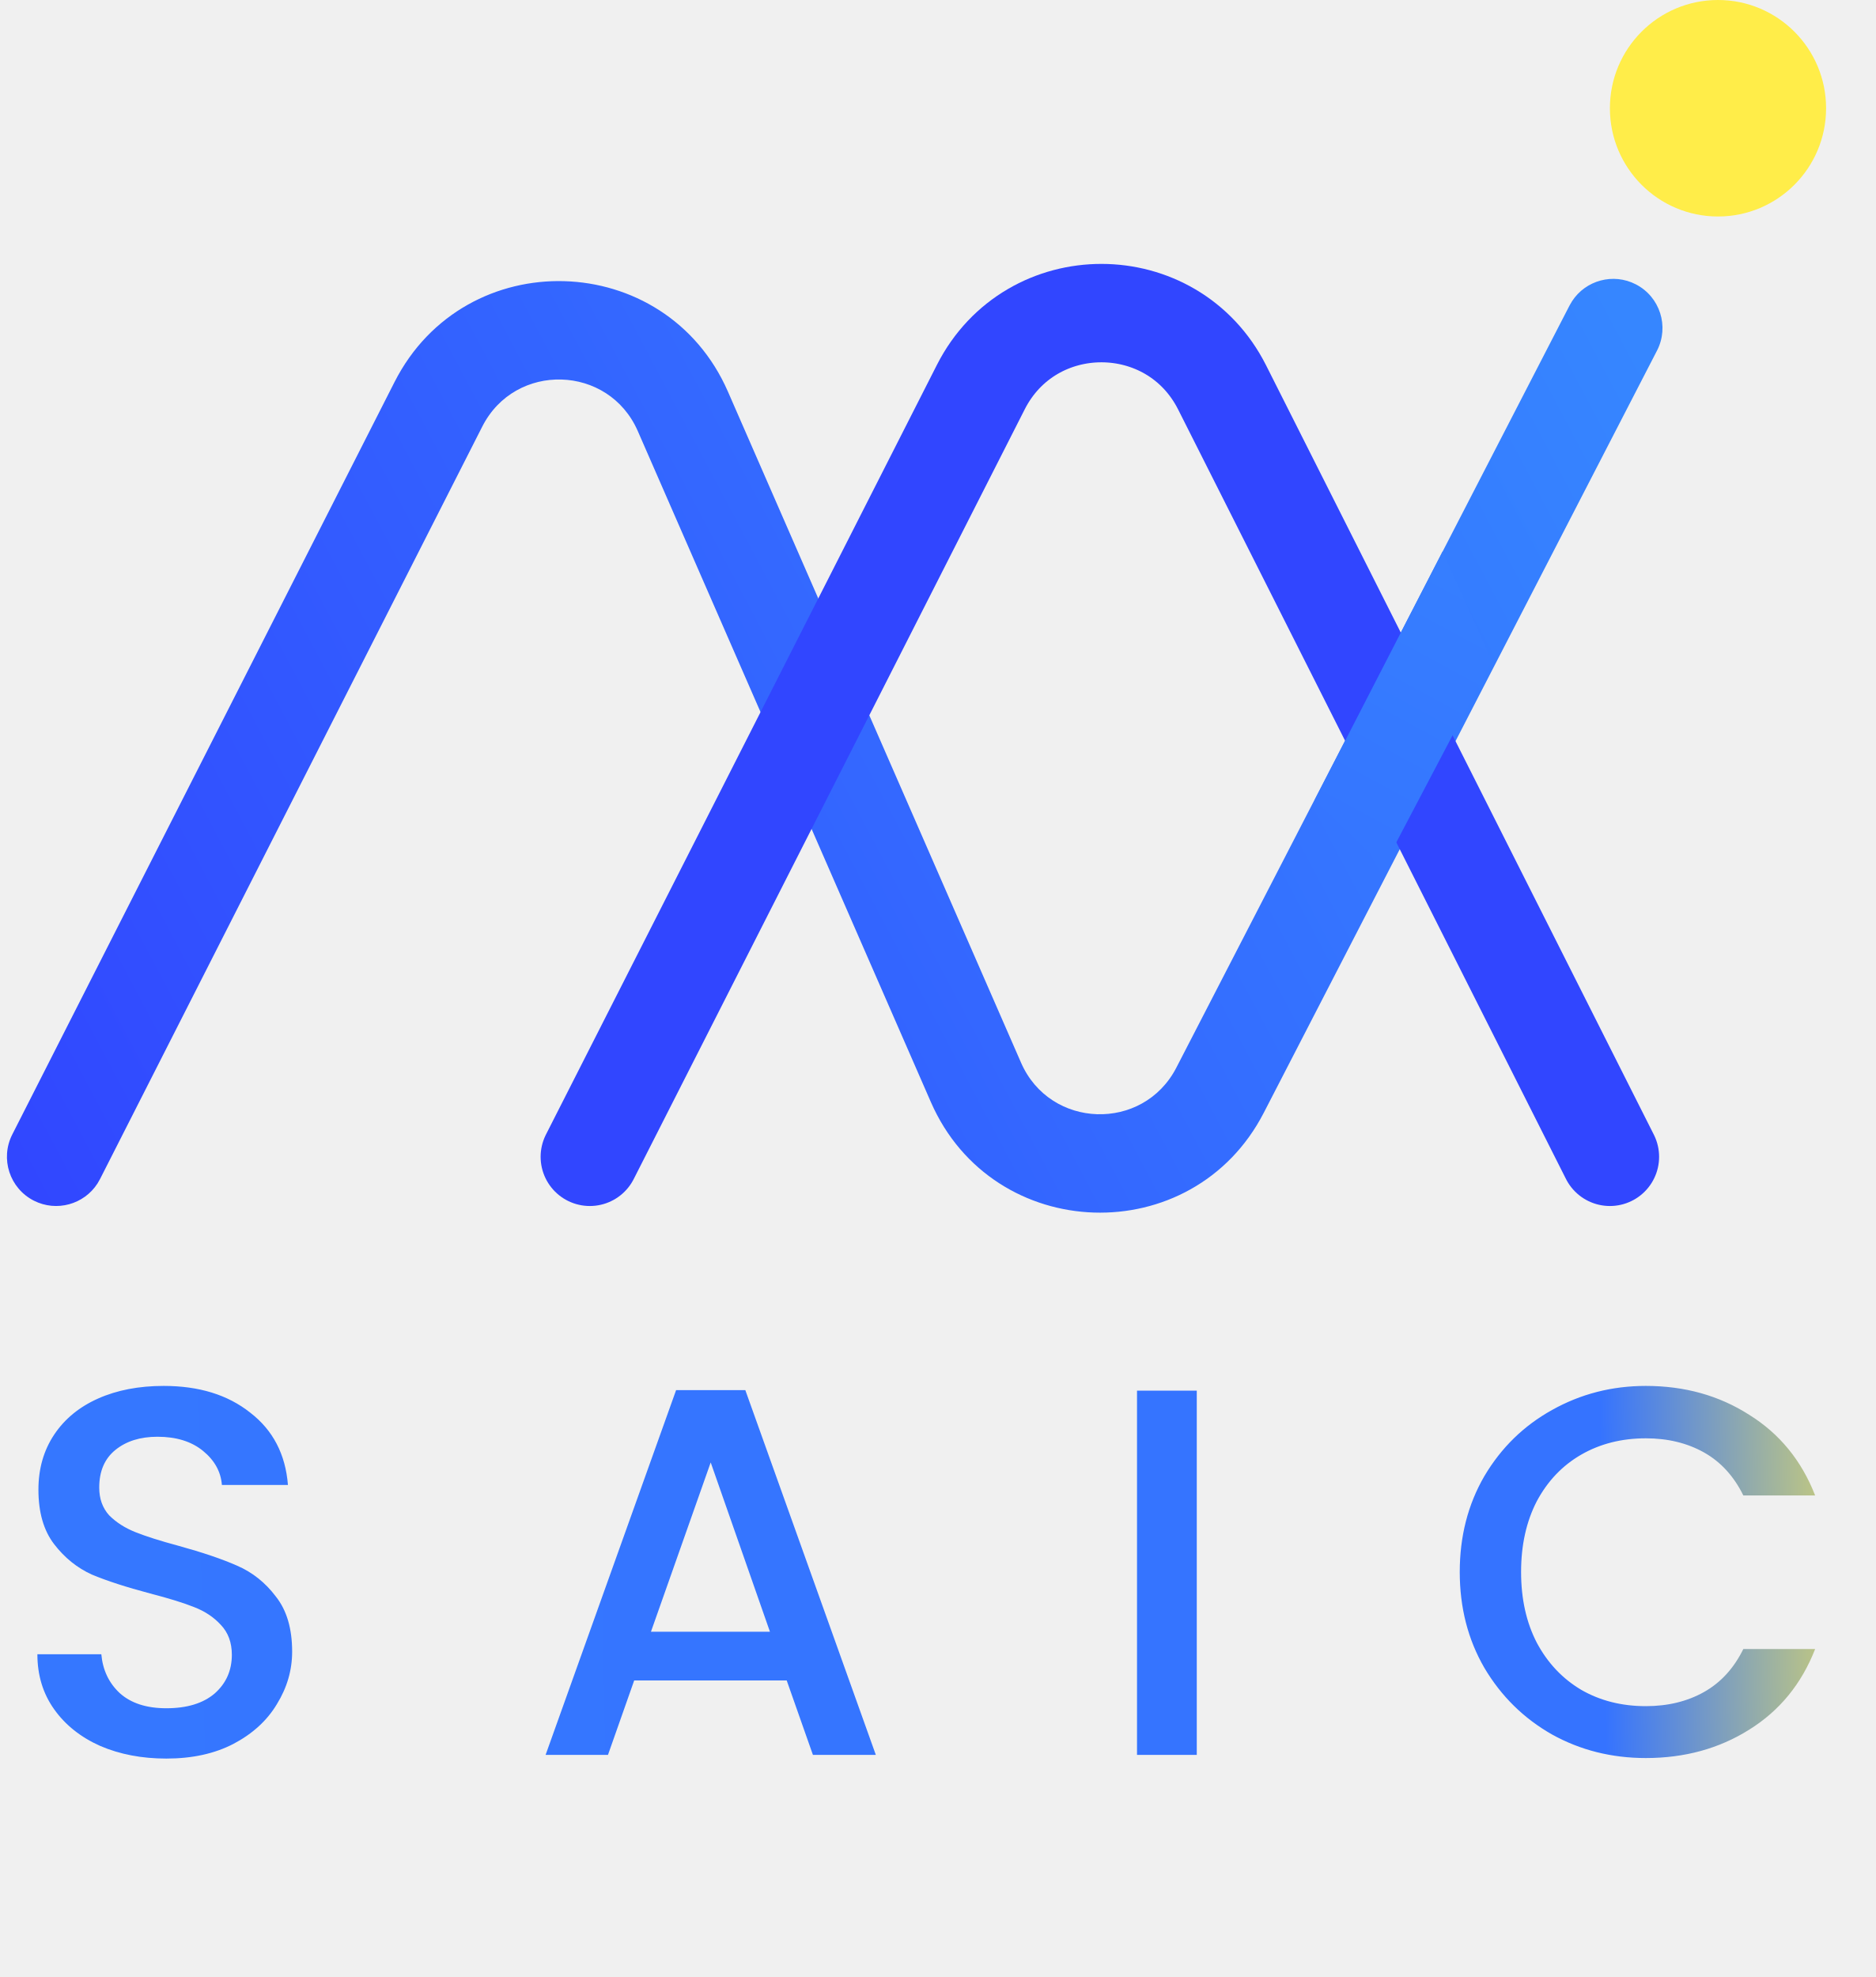
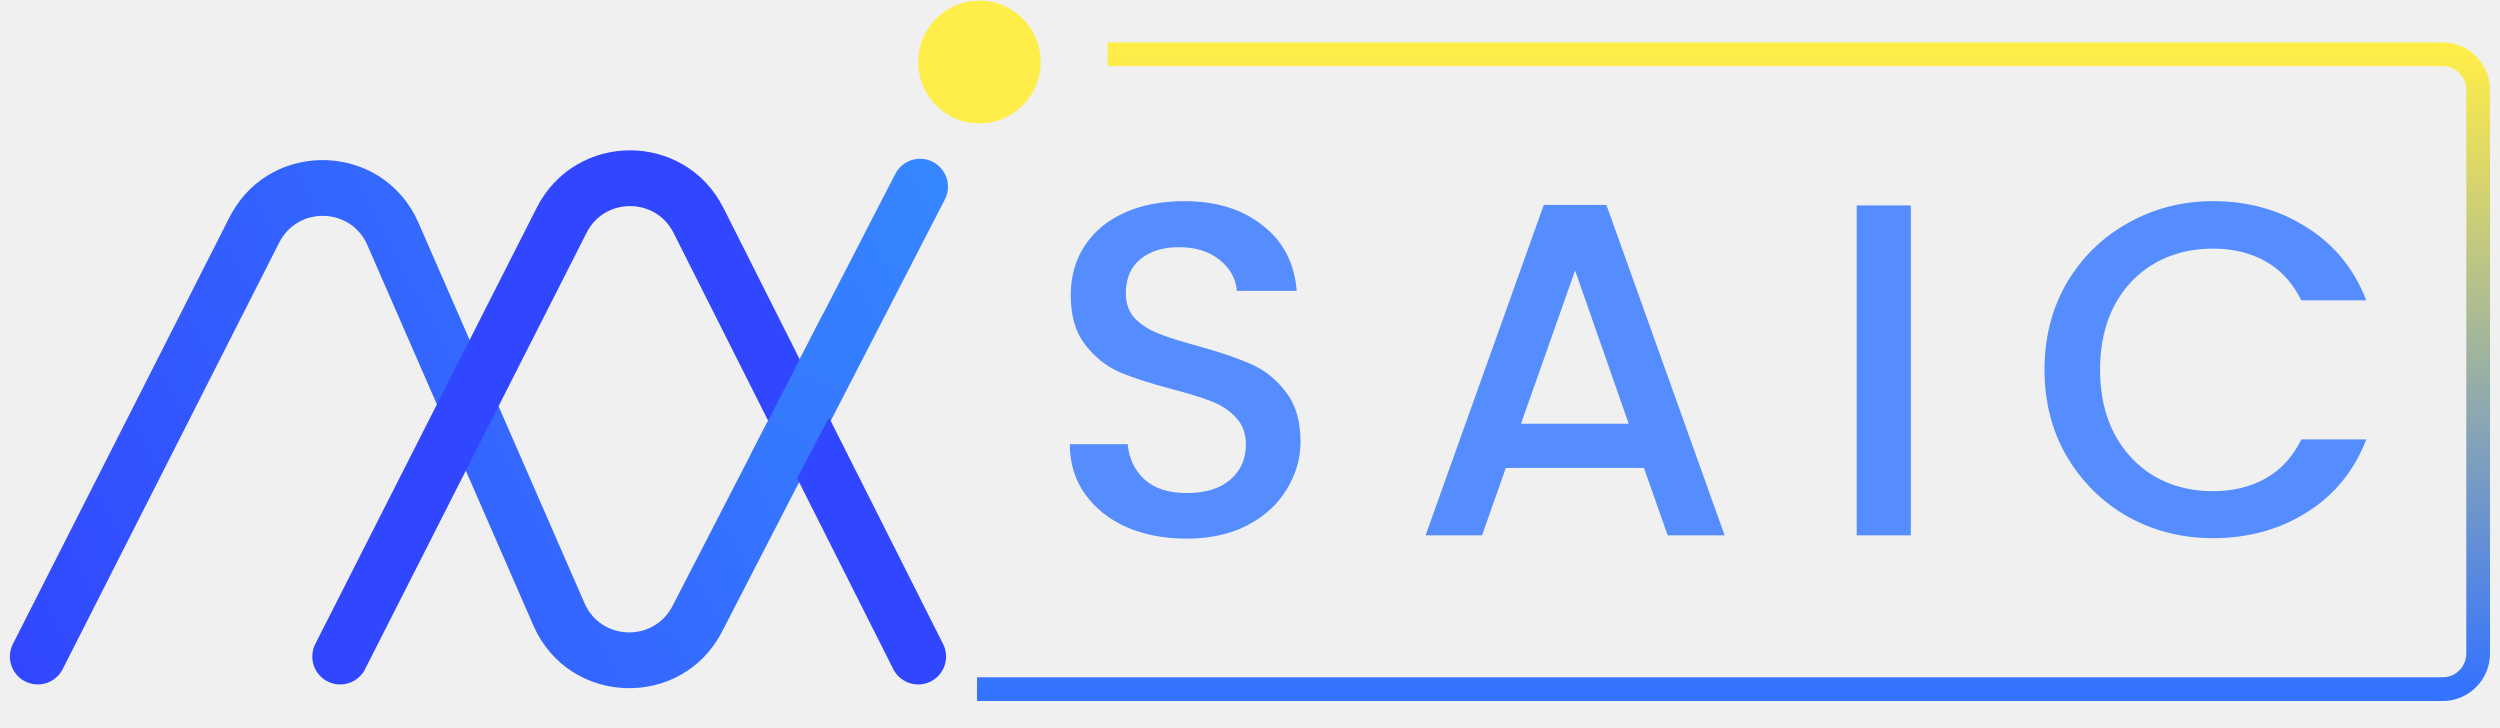
- <svg xmlns="http://www.w3.org/2000/svg" width="92" height="97" viewBox="0 0 92 97" fill="none">
-   <ellipse cx="84.282" cy="5.311" rx="5.303" ry="5.311" fill="#FFED49" />
-   <path d="M77.124 14.776C77.791 13.751 79.141 13.378 80.251 13.951C81.436 14.562 81.901 16.018 81.29 17.203L61.998 54.599C58.505 61.371 48.717 61.054 45.667 54.072L31.289 21.15C29.861 17.882 25.275 17.748 23.66 20.928L4.907 57.85L4.784 58.065C4.122 59.094 2.776 59.475 1.662 58.91C0.473 58.306 -0.001 56.852 0.602 55.663L19.356 18.742C22.819 11.924 32.652 12.21 35.712 19.217L50.091 52.14C51.514 55.397 56.079 55.543 57.709 52.385L76.999 14.99L77.124 14.776Z" fill="url(#paint0_linear_168_63)" />
-   <path d="M28.936 56.758L48.118 18.992C50.581 14.144 57.509 14.155 59.956 19.01L78.979 56.758" stroke="#3146FF" stroke-width="4.828" stroke-linecap="round" />
-   <mask id="path-4-inside-1_168_63" fill="white">
-     <path d="M73.183 32.421L70.771 27.056L64.5 39.242L67.877 42.516L73.183 32.421Z" />
+ <svg xmlns="http://www.w3.org/2000/svg" width="244" height="71" viewBox="0 0 244 71" fill="none">
+   <ellipse cx="95.592" cy="6.052" rx="5.977" ry="5.99" fill="#FFED49" />
+   <path d="M87.382 16.971C88.071 15.635 89.713 15.11 91.048 15.799C92.384 16.488 92.908 18.129 92.22 19.465L70.476 61.64C66.537 69.278 55.497 68.922 52.059 61.045L35.856 23.923C34.297 20.352 29.393 20.099 27.432 23.347L27.253 23.672L6.115 65.312L5.976 65.554C5.231 66.715 3.712 67.145 2.456 66.507C1.115 65.827 0.581 64.188 1.261 62.848L22.398 21.208L22.587 20.854C26.647 13.531 37.448 13.965 40.844 21.745L57.048 58.868C58.652 62.542 63.801 62.707 65.638 59.145L87.382 16.971Z" fill="url(#paint0_linear_351_10193)" />
+   <path d="M33.201 64.081L54.822 21.488C57.598 16.02 65.413 16.032 68.172 21.509L89.614 64.081" stroke="#3146FF" stroke-width="5.444" stroke-linecap="round" />
+   <mask id="path-4-inside-1_351_10193" fill="white">
+     <path d="M83.08 36.63L80.361 30.578L73.292 44.323L77.099 48.016L83.08 36.63Z" />
  </mask>
-   <path d="M70.771 27.056L76.821 24.336L71.175 11.774L64.873 24.02L70.771 27.056ZM73.183 32.421L79.055 35.508L80.558 32.648L79.233 29.702L73.183 32.421ZM67.877 42.516L63.259 47.278L69.624 53.449L73.748 45.602L67.877 42.516ZM64.5 39.242L58.602 36.207L56.351 40.581L59.883 44.004L64.5 39.242ZM70.771 27.056L64.721 29.775L67.133 35.141L73.183 32.421L79.233 29.702L76.821 24.336L70.771 27.056ZM73.183 32.421L67.311 29.335L62.005 39.43L67.877 42.516L73.748 45.602L79.055 35.508L73.183 32.421ZM67.877 42.516L72.494 37.754L69.118 34.48L64.5 39.242L59.883 44.004L63.259 47.278L67.877 42.516ZM64.5 39.242L70.398 42.277L76.669 30.091L70.771 27.056L64.873 24.02L58.602 36.207L64.5 39.242Z" fill="url(#paint1_linear_168_63)" mask="url(#path-4-inside-1_168_63)" />
-   <path d="M8.16 86.283C6.96 86.283 5.88 86.077 4.92 85.665C3.96 85.237 3.205 84.637 2.657 83.865C2.108 83.094 1.834 82.194 1.834 81.165H4.971C5.04 81.937 5.34 82.571 5.871 83.068C6.42 83.565 7.183 83.814 8.16 83.814C9.172 83.814 9.96 83.574 10.526 83.094C11.092 82.597 11.374 81.962 11.374 81.191C11.374 80.591 11.194 80.102 10.835 79.725C10.492 79.348 10.054 79.056 9.523 78.851C9.009 78.645 8.289 78.422 7.363 78.182C6.197 77.873 5.246 77.565 4.508 77.256C3.788 76.93 3.171 76.433 2.657 75.765C2.143 75.096 1.885 74.205 1.885 73.09C1.885 72.062 2.143 71.162 2.657 70.39C3.171 69.619 3.891 69.027 4.817 68.616C5.743 68.204 6.814 67.999 8.031 67.999C9.763 67.999 11.177 68.436 12.275 69.31C13.389 70.167 14.006 71.35 14.126 72.859H10.886C10.835 72.207 10.526 71.65 9.96 71.187C9.394 70.724 8.649 70.493 7.723 70.493C6.883 70.493 6.197 70.707 5.666 71.136C5.134 71.564 4.868 72.182 4.868 72.987C4.868 73.536 5.031 73.99 5.357 74.35C5.7 74.693 6.128 74.968 6.643 75.173C7.157 75.379 7.86 75.602 8.752 75.842C9.934 76.168 10.895 76.493 11.632 76.819C12.386 77.145 13.02 77.651 13.535 78.336C14.066 79.005 14.332 79.905 14.332 81.037C14.332 81.945 14.083 82.802 13.586 83.608C13.106 84.414 12.395 85.065 11.452 85.562C10.526 86.043 9.429 86.283 8.16 86.283ZM38.595 82.451H31.112L29.826 86.103H26.766L33.169 68.204H36.564L42.967 86.103H39.881L38.595 82.451ZM37.772 80.059L34.866 71.753L31.935 80.059H37.772ZM58.712 68.23V86.103H55.78V68.23H58.712ZM71.613 77.128C71.613 75.379 72.016 73.81 72.822 72.422C73.644 71.033 74.75 69.953 76.139 69.181C77.545 68.393 79.079 67.999 80.742 67.999C82.645 67.999 84.334 68.47 85.808 69.413C87.299 70.339 88.38 71.659 89.048 73.373H85.525C85.062 72.43 84.419 71.727 83.597 71.264C82.773 70.802 81.822 70.57 80.742 70.57C79.559 70.57 78.505 70.836 77.579 71.367C76.653 71.899 75.924 72.662 75.393 73.656C74.879 74.65 74.622 75.808 74.622 77.128C74.622 78.448 74.879 79.605 75.393 80.599C75.924 81.594 76.653 82.365 77.579 82.914C78.505 83.445 79.559 83.711 80.742 83.711C81.822 83.711 82.773 83.48 83.597 83.017C84.419 82.554 85.062 81.851 85.525 80.908H89.048C88.38 82.622 87.299 83.942 85.808 84.868C84.334 85.794 82.645 86.257 80.742 86.257C79.062 86.257 77.528 85.871 76.139 85.1C74.75 84.311 73.644 83.222 72.822 81.834C72.016 80.445 71.613 78.876 71.613 77.128Z" fill="url(#paint2_linear_168_63)" />
+   <path d="M80.361 30.578L87.184 27.513L80.816 13.339L73.71 27.157L80.361 30.578ZM83.08 36.63L89.702 40.109L91.395 36.886L89.903 33.565L83.08 36.63ZM77.099 48.016L71.89 53.385L79.069 60.349L83.72 51.495L77.099 48.016ZM73.292 44.323L66.64 40.902L64.105 45.832L68.084 49.692L73.292 44.323ZM80.361 30.578L73.538 33.643L76.257 39.695L83.08 36.63L89.903 33.565L87.184 27.513L80.361 30.578ZM83.08 36.63L76.459 33.151L70.477 44.537L77.099 48.016L83.72 51.495L89.702 40.109L83.08 36.63ZM77.099 48.016L82.307 42.647L78.5 38.955L73.292 44.323L68.084 49.692L71.89 53.385L77.099 48.016ZM73.292 44.323L79.944 47.744L87.013 33.999L80.361 30.578L73.71 27.157L66.64 40.902L73.292 44.323Z" fill="url(#paint1_linear_351_10193)" mask="url(#path-4-inside-1_351_10193)" />
+   <path d="M115.81 52.57C113.648 52.57 111.702 52.2 109.973 51.459C108.243 50.686 106.884 49.605 105.896 48.216C104.908 46.826 104.414 45.204 104.414 43.351H110.065C110.189 44.741 110.73 45.884 111.687 46.779C112.675 47.675 114.05 48.123 115.81 48.123C117.632 48.123 119.053 47.691 120.072 46.826C121.091 45.93 121.601 44.787 121.601 43.398C121.601 42.317 121.277 41.436 120.628 40.757C120.01 40.077 119.223 39.552 118.265 39.182C117.339 38.811 116.042 38.41 114.374 37.977C112.274 37.421 110.56 36.865 109.232 36.309C107.934 35.723 106.823 34.827 105.896 33.623C104.969 32.418 104.506 30.812 104.506 28.804C104.506 26.951 104.969 25.33 105.896 23.94C106.823 22.55 108.12 21.485 109.788 20.744C111.455 20.002 113.386 19.632 115.578 19.632C118.698 19.632 121.246 20.419 123.222 21.994C125.23 23.538 126.342 25.67 126.558 28.387H120.721C120.628 27.214 120.072 26.21 119.053 25.376C118.034 24.542 116.69 24.125 115.023 24.125C113.509 24.125 112.274 24.511 111.316 25.284C110.359 26.056 109.88 27.168 109.88 28.619C109.88 29.607 110.174 30.426 110.76 31.075C111.378 31.692 112.15 32.186 113.077 32.557C114.003 32.928 115.27 33.329 116.876 33.761C119.007 34.348 120.736 34.935 122.064 35.522C123.423 36.109 124.566 37.02 125.493 38.255C126.45 39.46 126.929 41.081 126.929 43.12C126.929 44.757 126.481 46.301 125.585 47.752C124.72 49.204 123.439 50.378 121.74 51.273C120.072 52.138 118.096 52.57 115.81 52.57ZM160.447 45.668H146.966L144.65 52.246H139.137L150.672 20.002H156.787L168.323 52.246H162.764L160.447 45.668ZM158.965 41.359L153.73 26.395L148.448 41.359H158.965ZM186.496 20.049V52.246H181.214V20.049H186.496ZM199.545 36.078C199.545 32.928 200.27 30.102 201.722 27.6C203.205 25.098 205.197 23.152 207.698 21.763C210.231 20.342 212.995 19.632 215.991 19.632C219.419 19.632 222.461 20.481 225.117 22.18C227.804 23.847 229.75 26.226 230.955 29.314H224.608C223.774 27.615 222.616 26.349 221.133 25.515C219.651 24.681 217.937 24.264 215.991 24.264C213.86 24.264 211.96 24.743 210.293 25.701C208.625 26.658 207.312 28.032 206.355 29.824C205.428 31.615 204.965 33.7 204.965 36.078C204.965 38.456 205.428 40.541 206.355 42.332C207.312 44.123 208.625 45.513 210.293 46.502C211.96 47.459 213.86 47.938 215.991 47.938C217.937 47.938 219.651 47.521 221.133 46.687C222.616 45.853 223.774 44.587 224.608 42.888H230.955C229.75 45.977 227.804 48.355 225.117 50.022C222.461 51.69 219.419 52.524 215.991 52.524C212.964 52.524 210.2 51.829 207.698 50.439C205.197 49.019 203.205 47.057 201.722 44.556C200.27 42.054 199.545 39.228 199.545 36.078Z" fill="#558DFF" />
+   <path d="M108.097 5.299H238.393C240.312 5.299 241.868 6.854 241.868 8.773V63.787C241.868 65.706 240.312 67.262 238.393 67.262H95.357" stroke="url(#paint2_linear_351_10193)" stroke-width="2.316" />
  <defs>
-     <linearGradient id="paint0_linear_168_63" x1="79.938" y1="15.943" x2="-0.182" y2="58.367" gradientUnits="userSpaceOnUse">
+     <linearGradient id="paint0_linear_351_10193" x1="90.696" y1="18.046" x2="0.361" y2="65.86" gradientUnits="userSpaceOnUse">
      <stop stop-color="#3686FF" />
      <stop offset="1" stop-color="#3146FF" />
    </linearGradient>
-     <linearGradient id="paint1_linear_168_63" x1="72.701" y1="28.988" x2="66.415" y2="40.575" gradientUnits="userSpaceOnUse">
+     <linearGradient id="paint1_linear_351_10193" x1="82.537" y1="32.758" x2="75.444" y2="45.824" gradientUnits="userSpaceOnUse">
      <stop stop-color="#367EFF" />
      <stop offset="1" stop-color="#3576FF" />
    </linearGradient>
-     <linearGradient id="paint2_linear_168_63" x1="0.034" y1="76.351" x2="94.425" y2="74.476" gradientUnits="userSpaceOnUse">
-       <stop stop-color="#3577FF" />
-       <stop offset="0.832" stop-color="#3573FF" />
-       <stop offset="1" stop-color="#FFED49" />
+     <linearGradient id="paint2_linear_351_10193" x1="168.613" y1="5.299" x2="168.613" y2="67.262" gradientUnits="userSpaceOnUse">
+       <stop stop-color="#FFED49" />
+       <stop offset="1" stop-color="#3473FF" />
    </linearGradient>
  </defs>
</svg>
